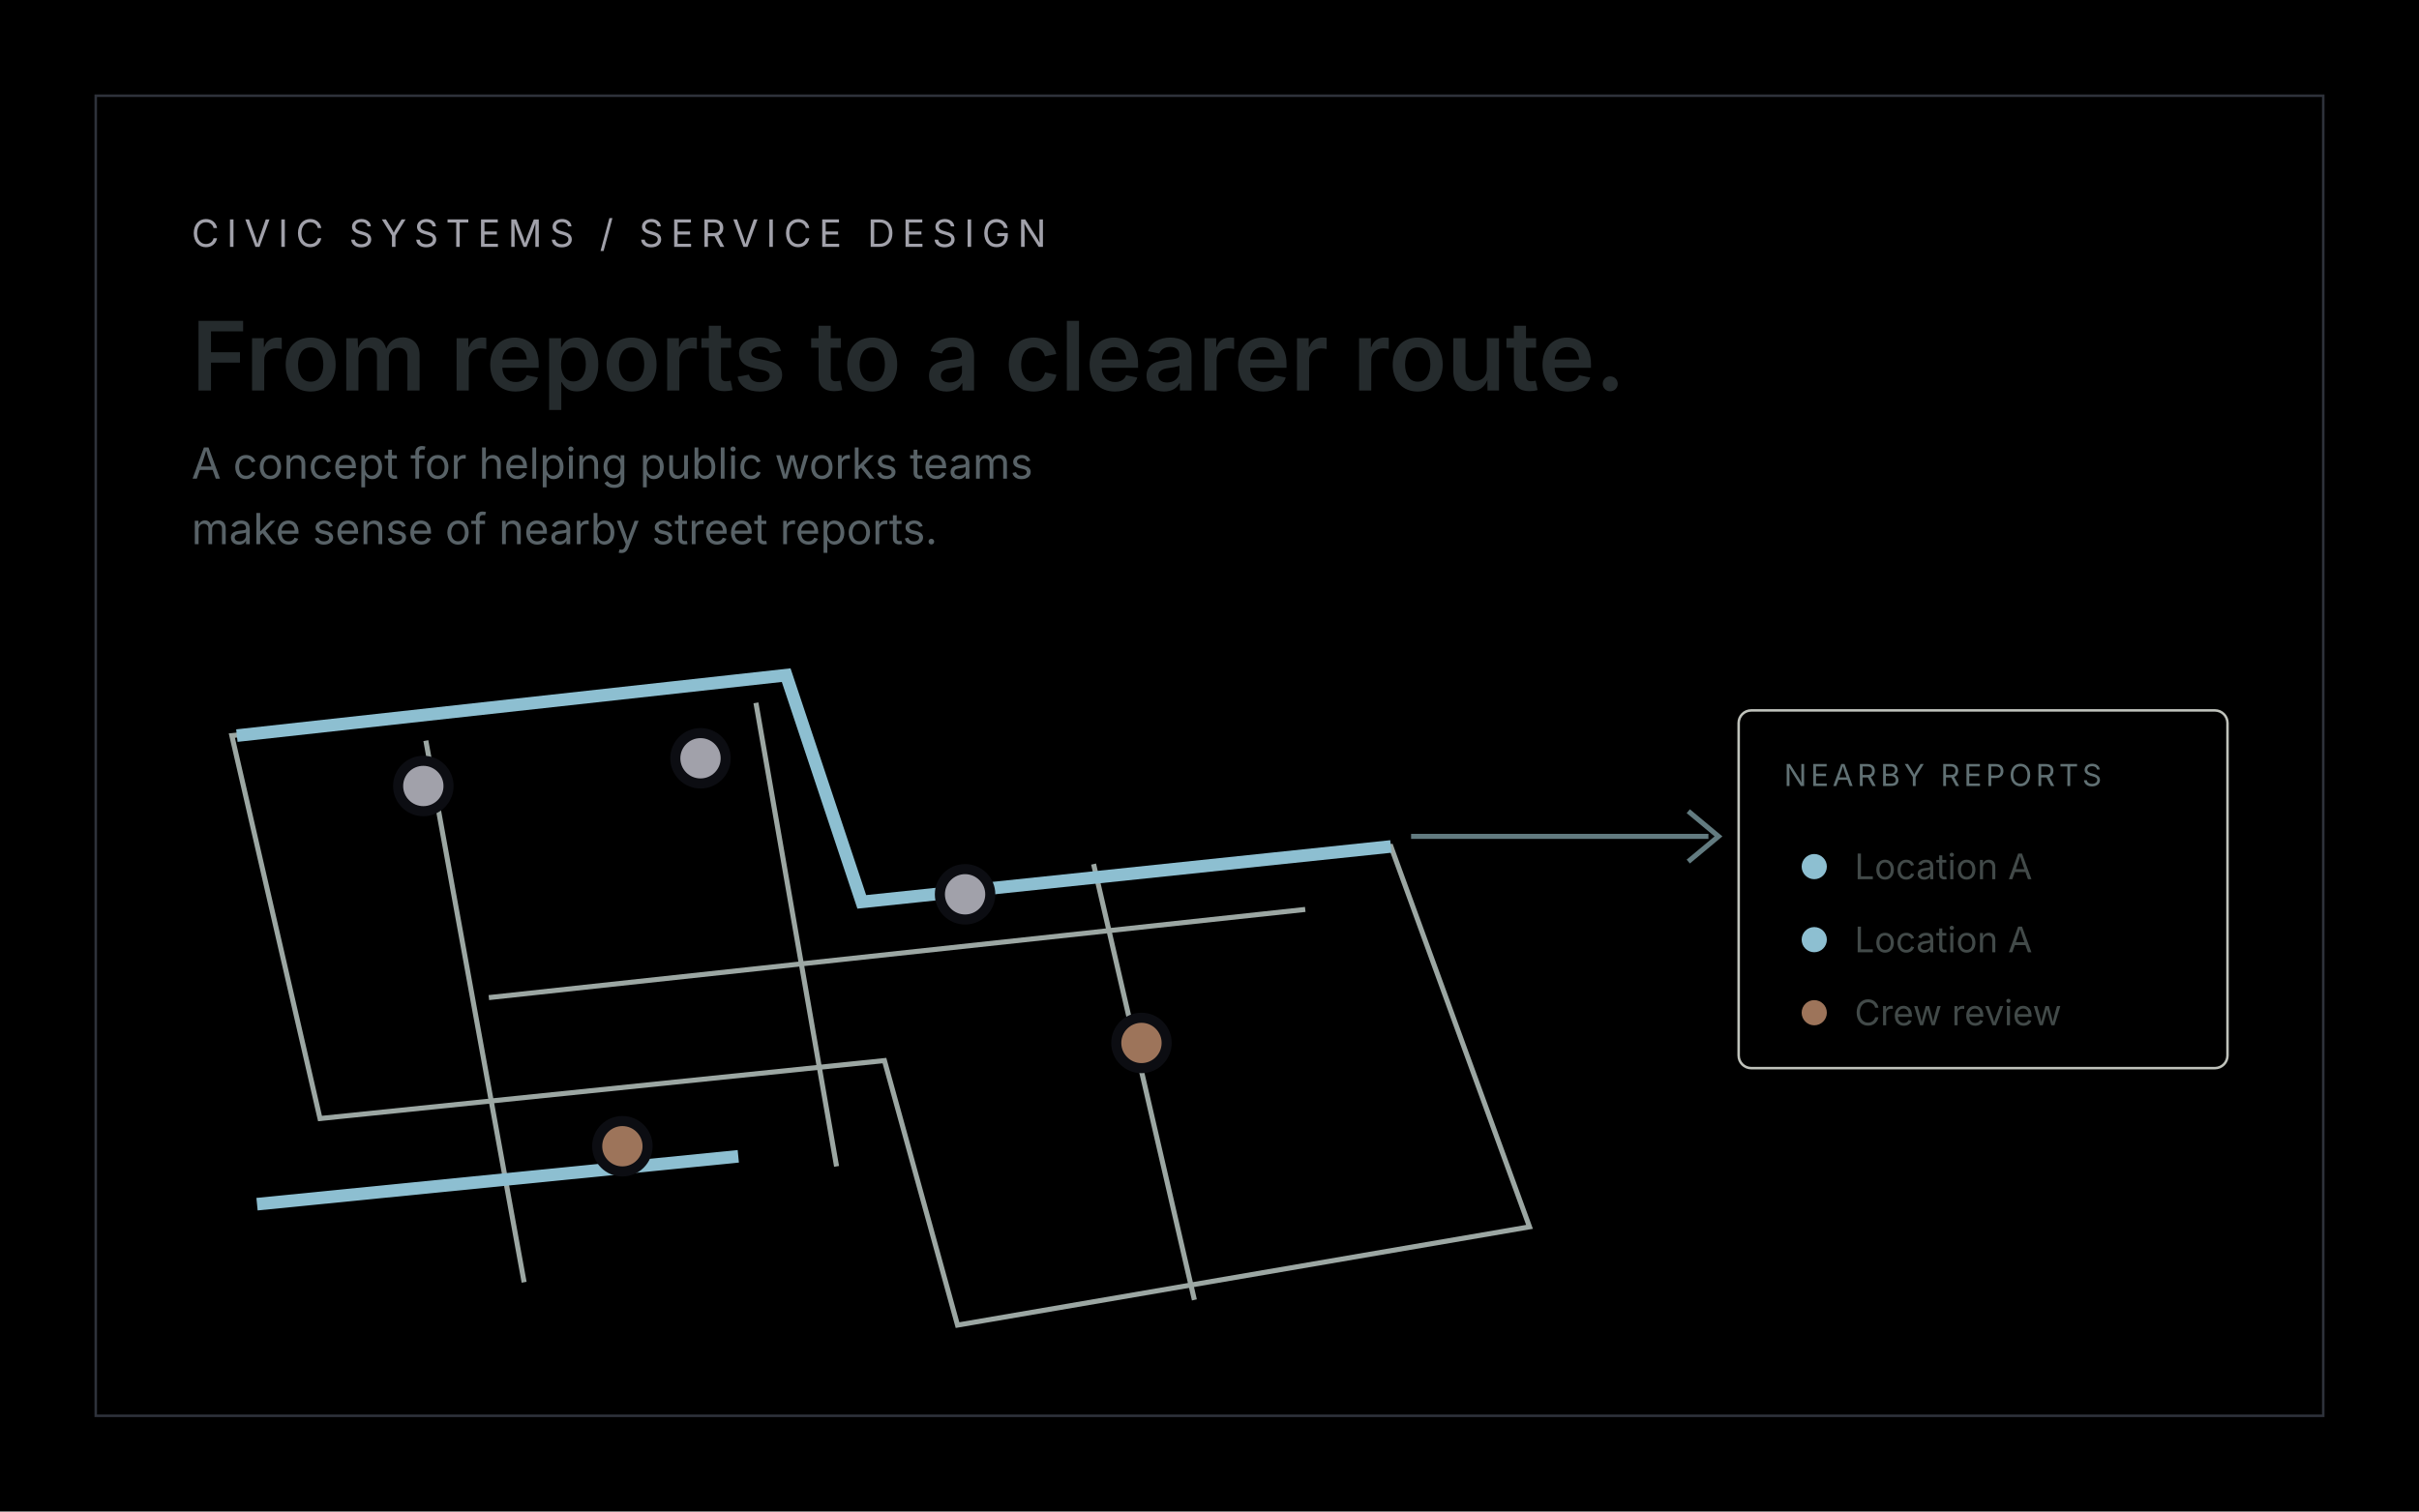
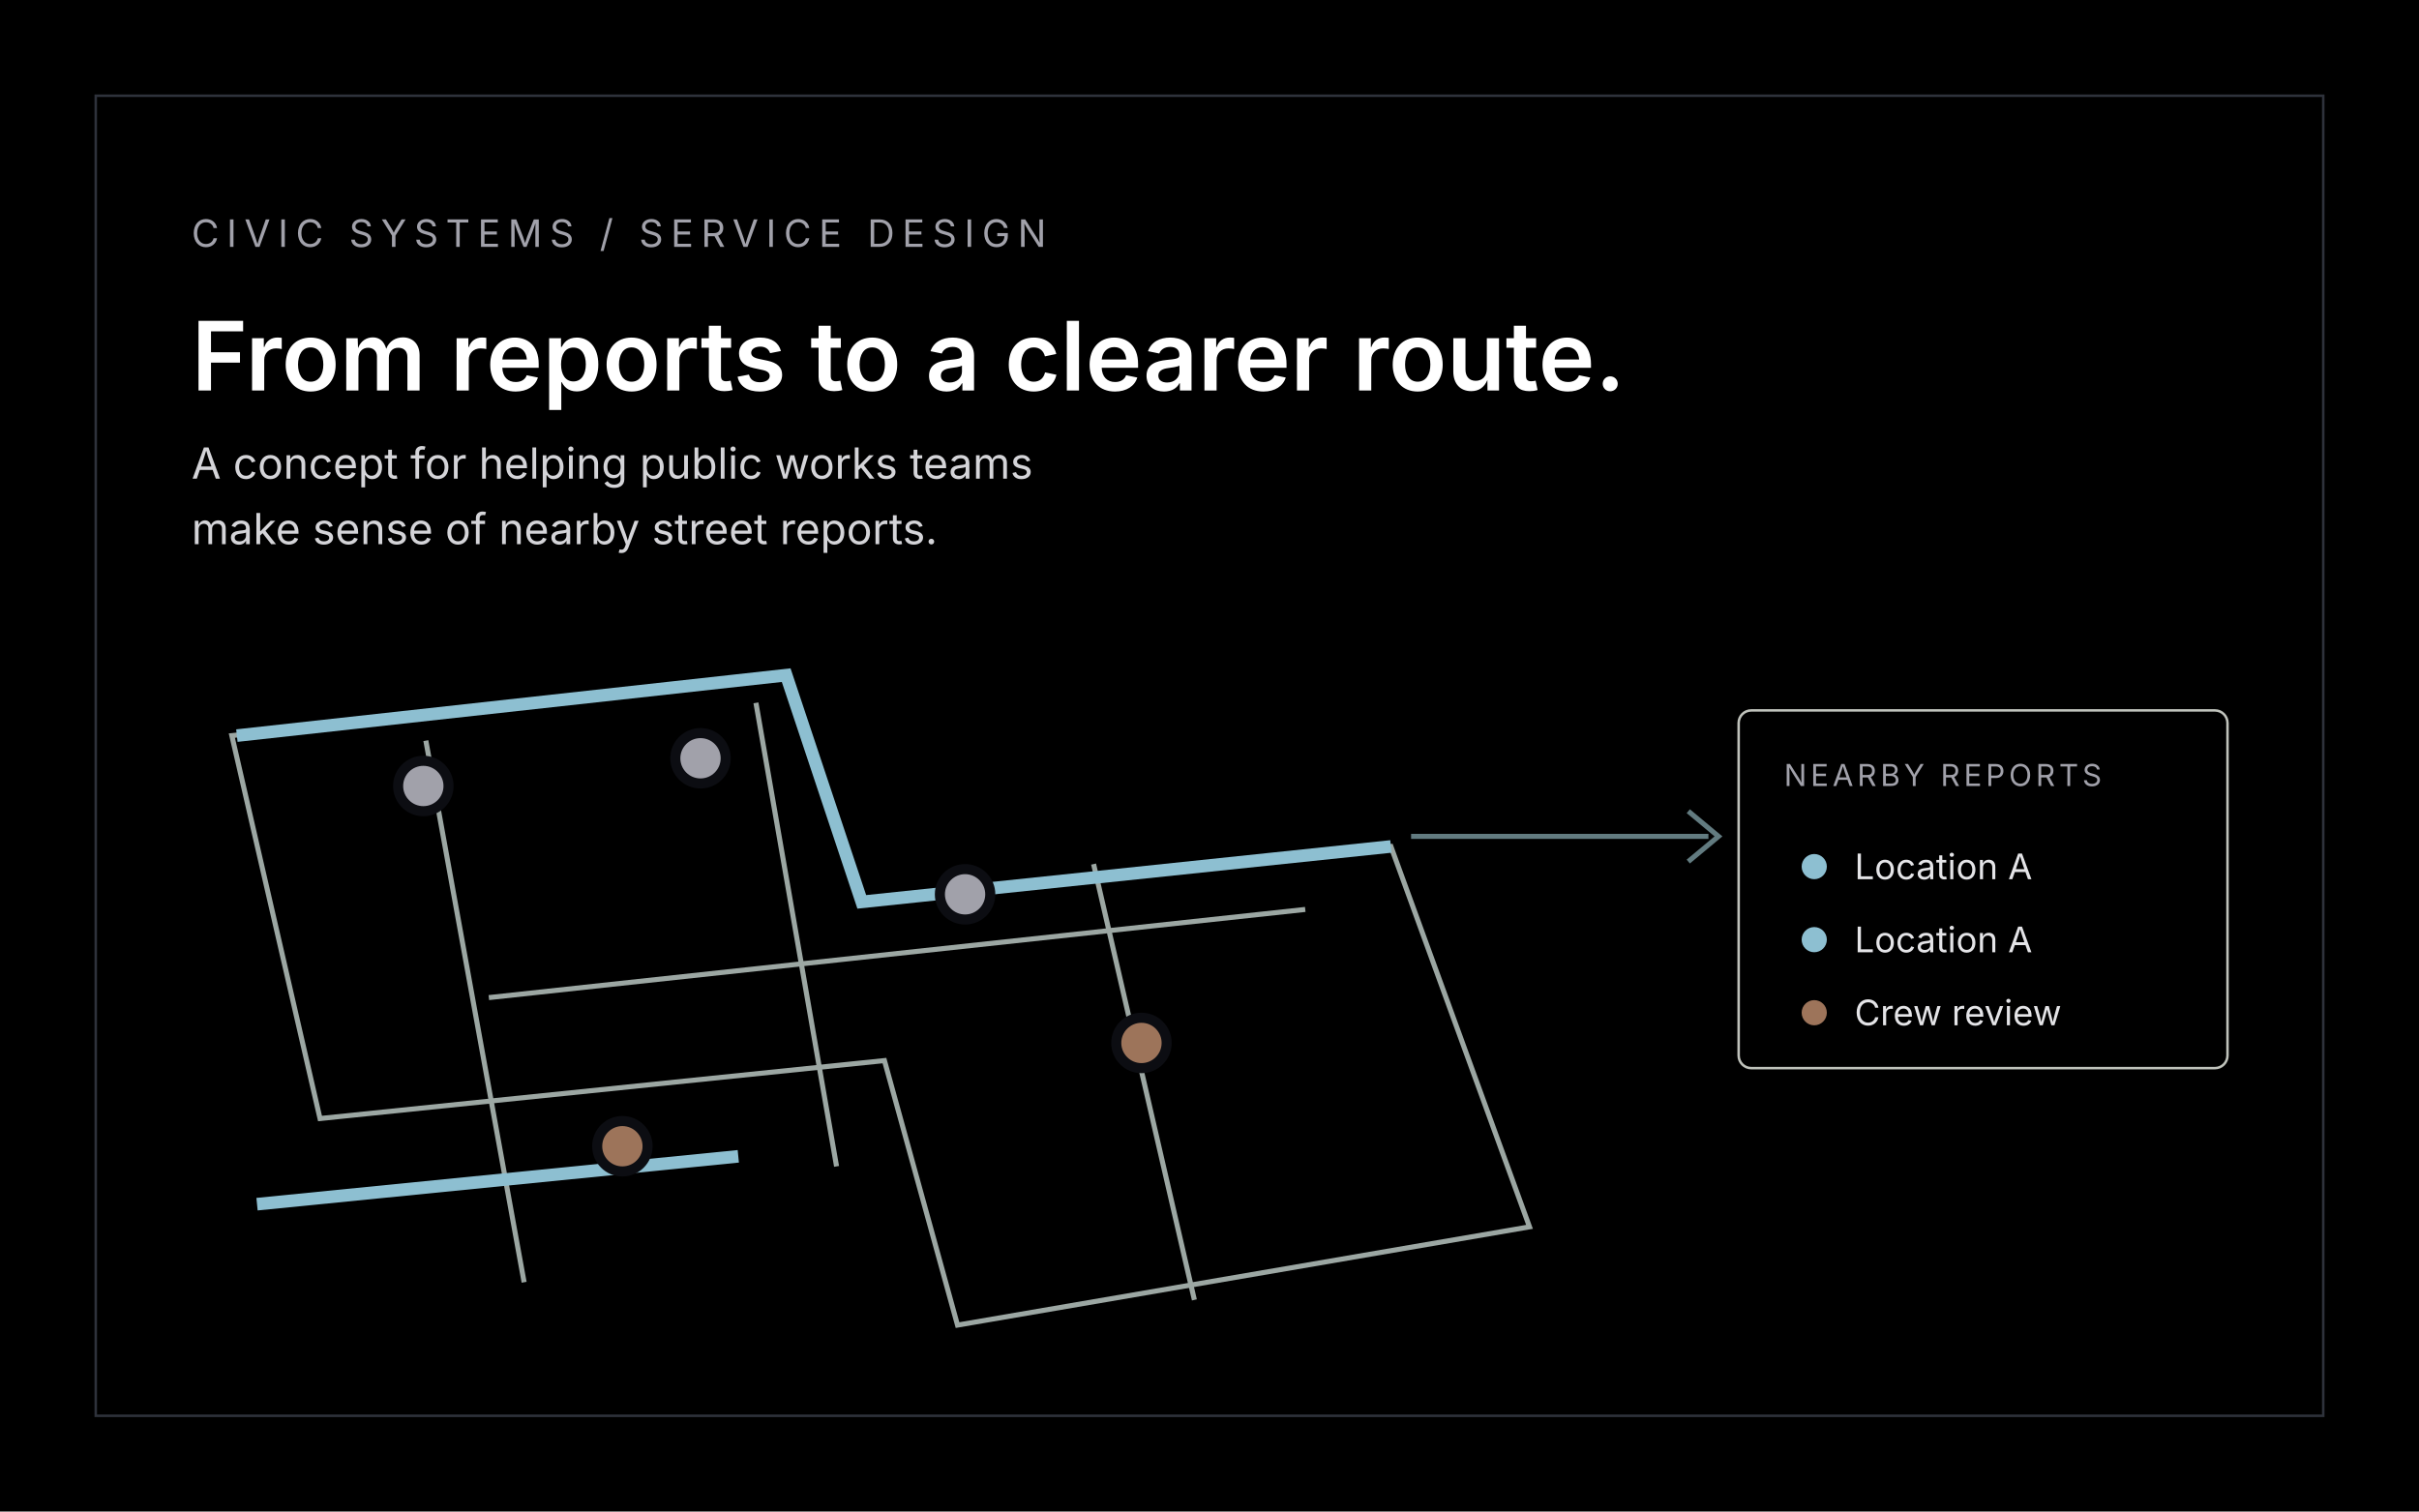
<svg xmlns="http://www.w3.org/2000/svg" viewBox="0 0 960 600" role="img">
  <defs>
    <style>
      text {
        font-family: 'Archivo', 'Inter', -apple-system, sans-serif;
      }
      .telemetry {
        font-family: 'IBM Plex Mono', ui-monospace, monospace !important;
      }
      .serif-accent {
        font-family: 'Instrument Serif', Georgia, serif !important;
        font-style: italic;
      }
    </style>
  </defs>
  <rect width="960" height="600" fill="#000000" />
  <path d="M38 38h884v524H38z" fill="none" stroke="#2e323b" />
  <text x="76" y="98" fill="#a1a1aa" font-family="'IBM Plex Mono', ui-monospace, monospace" font-size="15" letter-spacing="3">CIVIC SYSTEMS / SERVICE DESIGN</text>
-   <text x="76" y="155" fill="#252b2d" font-family="'Inter', -apple-system, sans-serif" font-size="38" font-weight="600">From reports to a clearer route.</text>
-   <text x="76" y="190" fill="#586267" font-family="'Inter', -apple-system, sans-serif" font-size="17">A concept for helping public works teams</text>
-   <text x="76" y="216" fill="#586267" font-family="'Inter', -apple-system, sans-serif" font-size="17">make sense of nearby street reports.</text>
+   <text x="76" y="155" fill="#ffffff" font-family="'Inter', -apple-system, sans-serif" font-size="38" font-weight="600">From reports to a clearer route.</text>
+   <text x="76" y="190" fill="#d4d4d8" font-family="'Inter', -apple-system, sans-serif" font-size="17">A concept for helping public works teams</text>
+   <text x="76" y="216" fill="#d4d4d8" font-family="'Inter', -apple-system, sans-serif" font-size="17">make sense of nearby street reports.</text>
  <g transform="translate(74 268)" fill="none" stroke="#9ca7a3" stroke-width="2">
    <path d="M18 24 238 0l30 90 210-22 55 151-227 39-29-105-224 23z" fill="#000000" />
    <path d="m95 26 39 215m92-230 32 184m102-120 40 173m-280-120 324-35" />
    <path d="M20 24 238 0l30 90 210-22" stroke="#8dbfd1" stroke-width="5" />
    <path d="m28 210 191-19" stroke="#8dbfd1" stroke-width="5" />
  </g>
  <g fill="#a1a1aa" stroke="#0c0d12" stroke-width="4">
    <circle cx="168" cy="312" r="10" />
    <circle cx="278" cy="301" r="10" />
    <circle cx="383" cy="355" r="10" />
  </g>
  <g fill="#9d745a" stroke="#0c0d12" stroke-width="4">
    <circle cx="247" cy="455" r="10" />
    <circle cx="453" cy="414" r="10" />
  </g>
  <path d="M560 332h118" stroke="#627b80" stroke-width="2" />
  <path d="m670 322 12 10-12 10" fill="none" stroke="#627b80" stroke-width="2" />
  <g transform="translate(690 282)">
    <rect width="194" height="142" rx="5" fill="#000000" stroke="#bfc2bb" />
-     <text x="18" y="30" fill="#617174" font-family="'IBM Plex Mono', ui-monospace, monospace" font-size="12" letter-spacing="1.5">NEARBY REPORTS</text>
+     <text x="18" y="30" fill="#a1a1aa" font-family="'IBM Plex Mono', ui-monospace, monospace" font-size="12" letter-spacing="1.5">NEARBY REPORTS</text>
    <circle cx="30" cy="62" r="5" fill="#8dbfd1" />
-     <text x="46" y="67" fill="#424a49" font-family="'Inter', -apple-system, sans-serif" font-size="14">Location A</text>
+     <text x="46" y="67" fill="#e4e4e7" font-family="'Inter', -apple-system, sans-serif" font-size="14">Location A</text>
    <circle cx="30" cy="91" r="5" fill="#8dbfd1" />
-     <text x="46" y="96" fill="#424a49" font-family="'Inter', -apple-system, sans-serif" font-size="14">Location A</text>
+     <text x="46" y="96" fill="#e4e4e7" font-family="'Inter', -apple-system, sans-serif" font-size="14">Location A</text>
    <circle cx="30" cy="120" r="5" fill="#9d745a" />
-     <text x="46" y="125" fill="#424a49" font-family="'Inter', -apple-system, sans-serif" font-size="14">Crew review</text>
+     <text x="46" y="125" fill="#e4e4e7" font-family="'Inter', -apple-system, sans-serif" font-size="14">Crew review</text>
  </g>
</svg>
